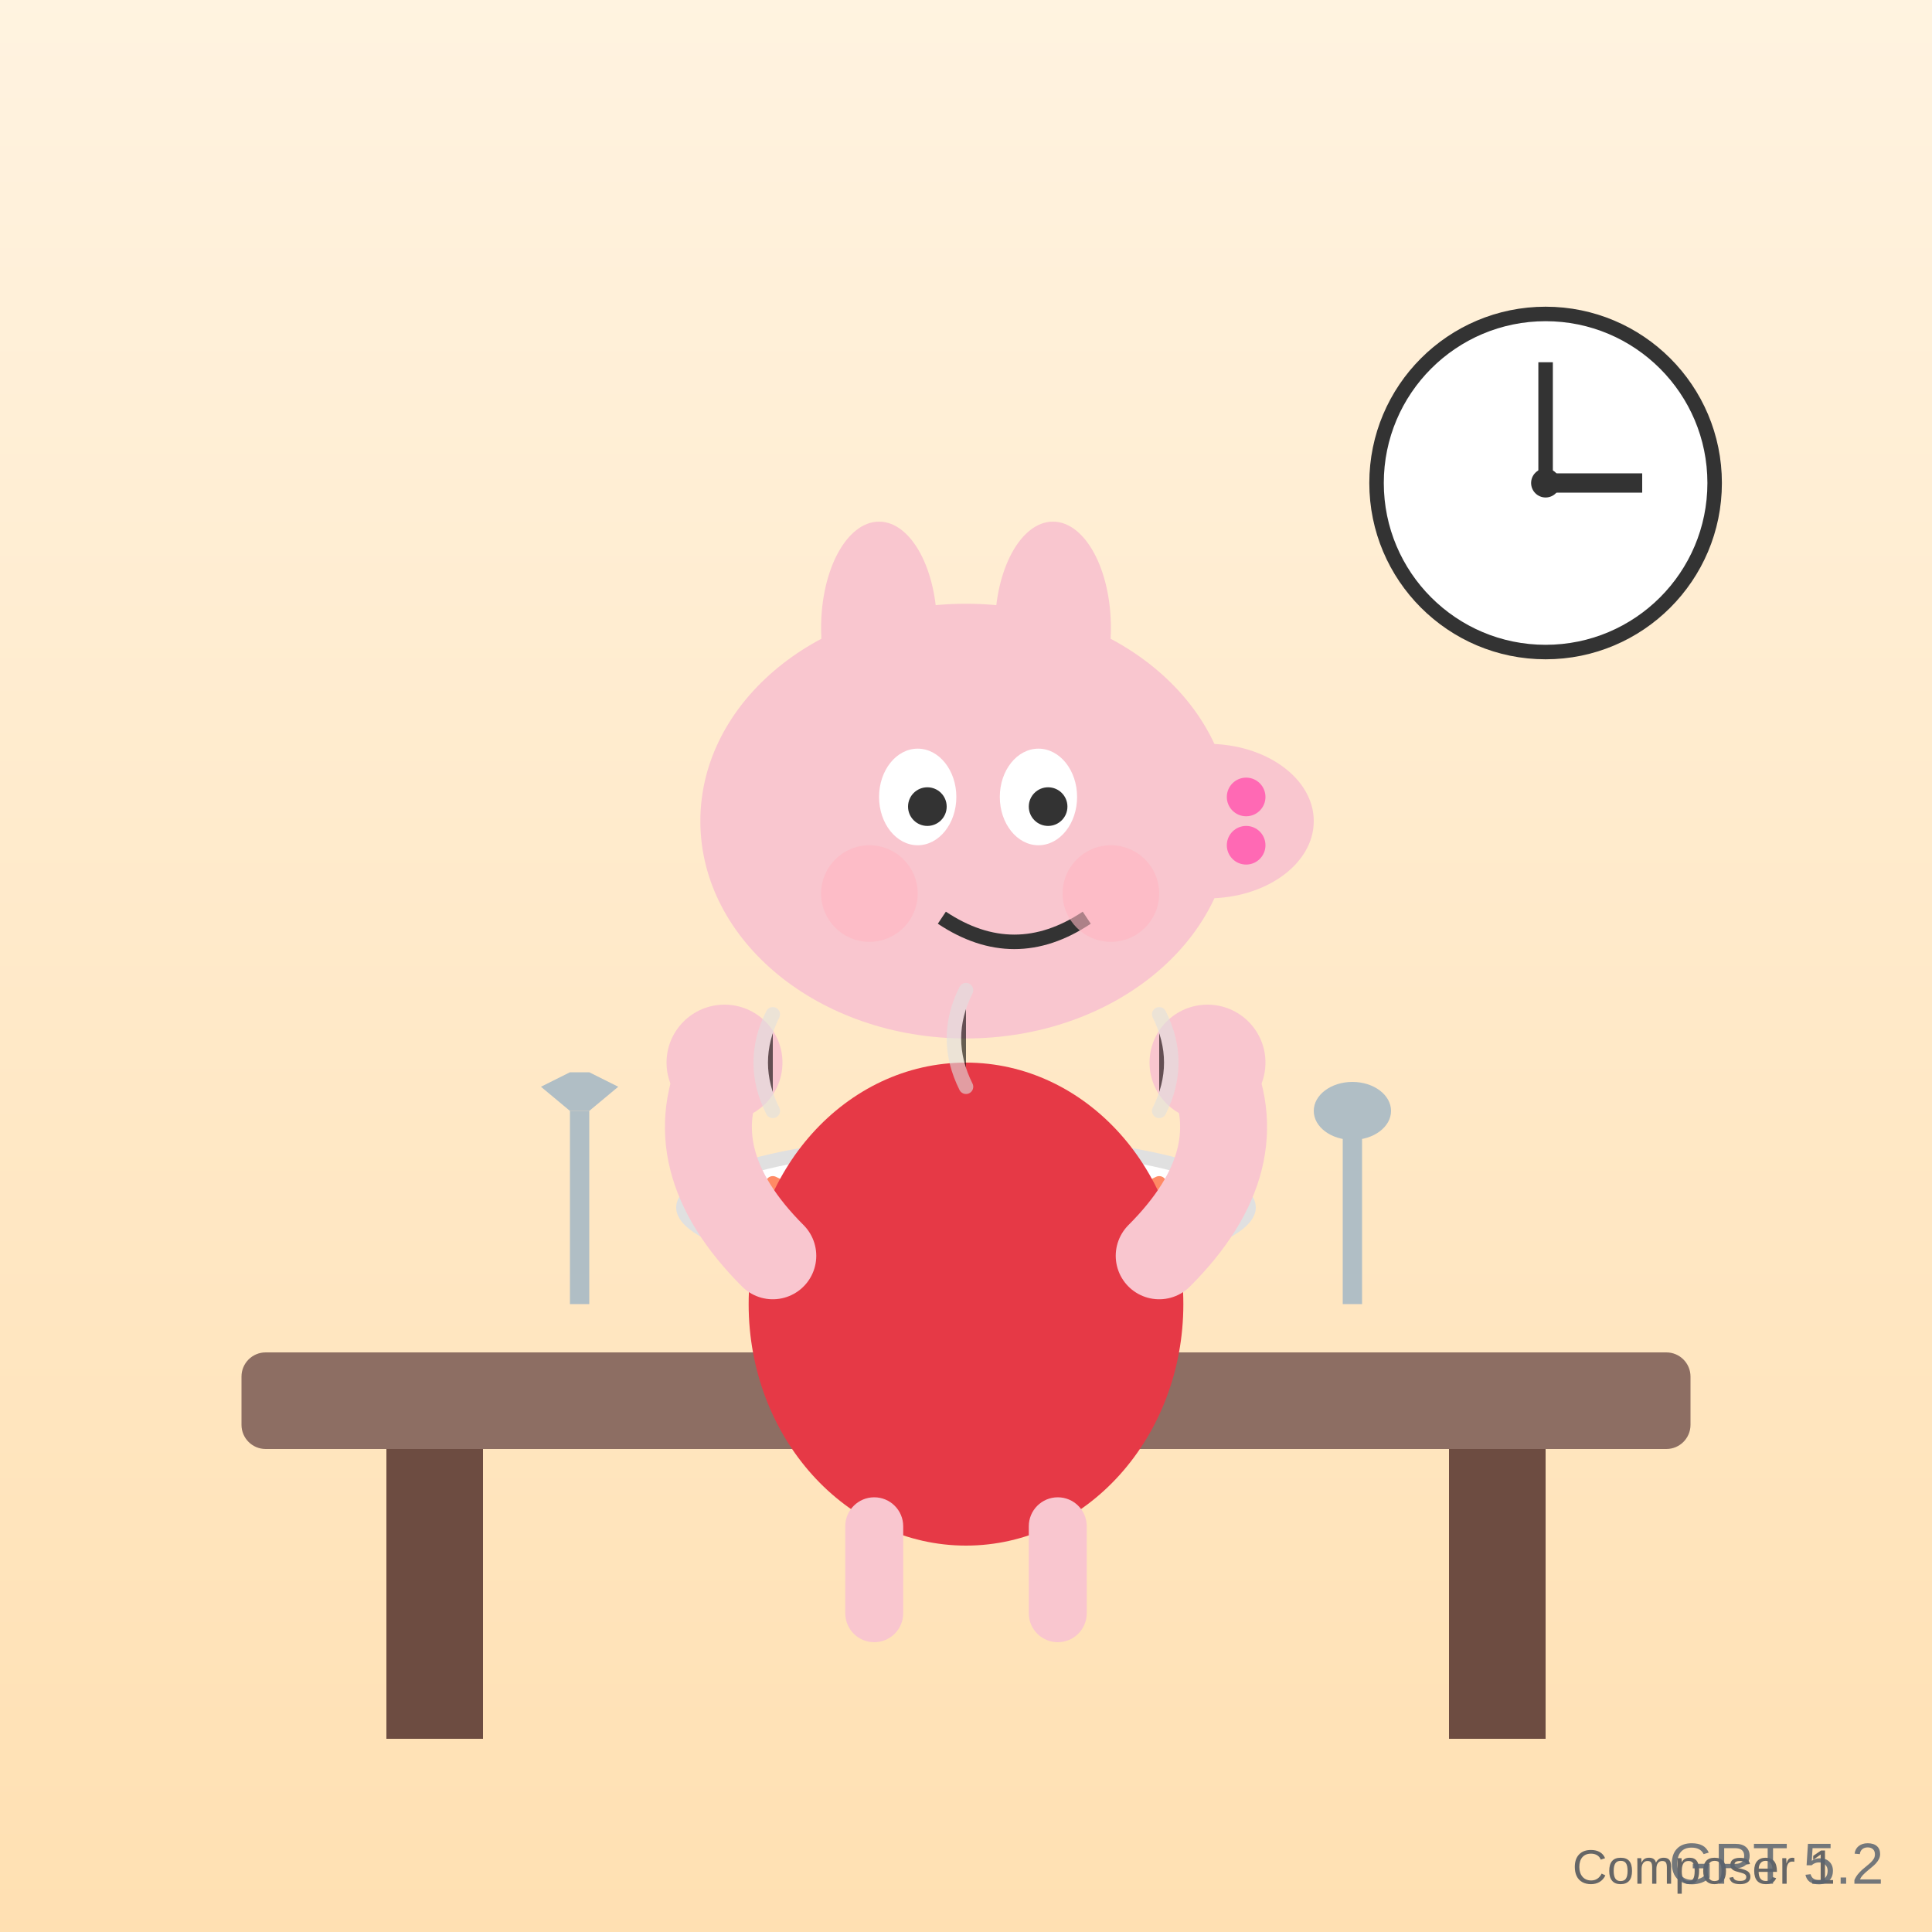
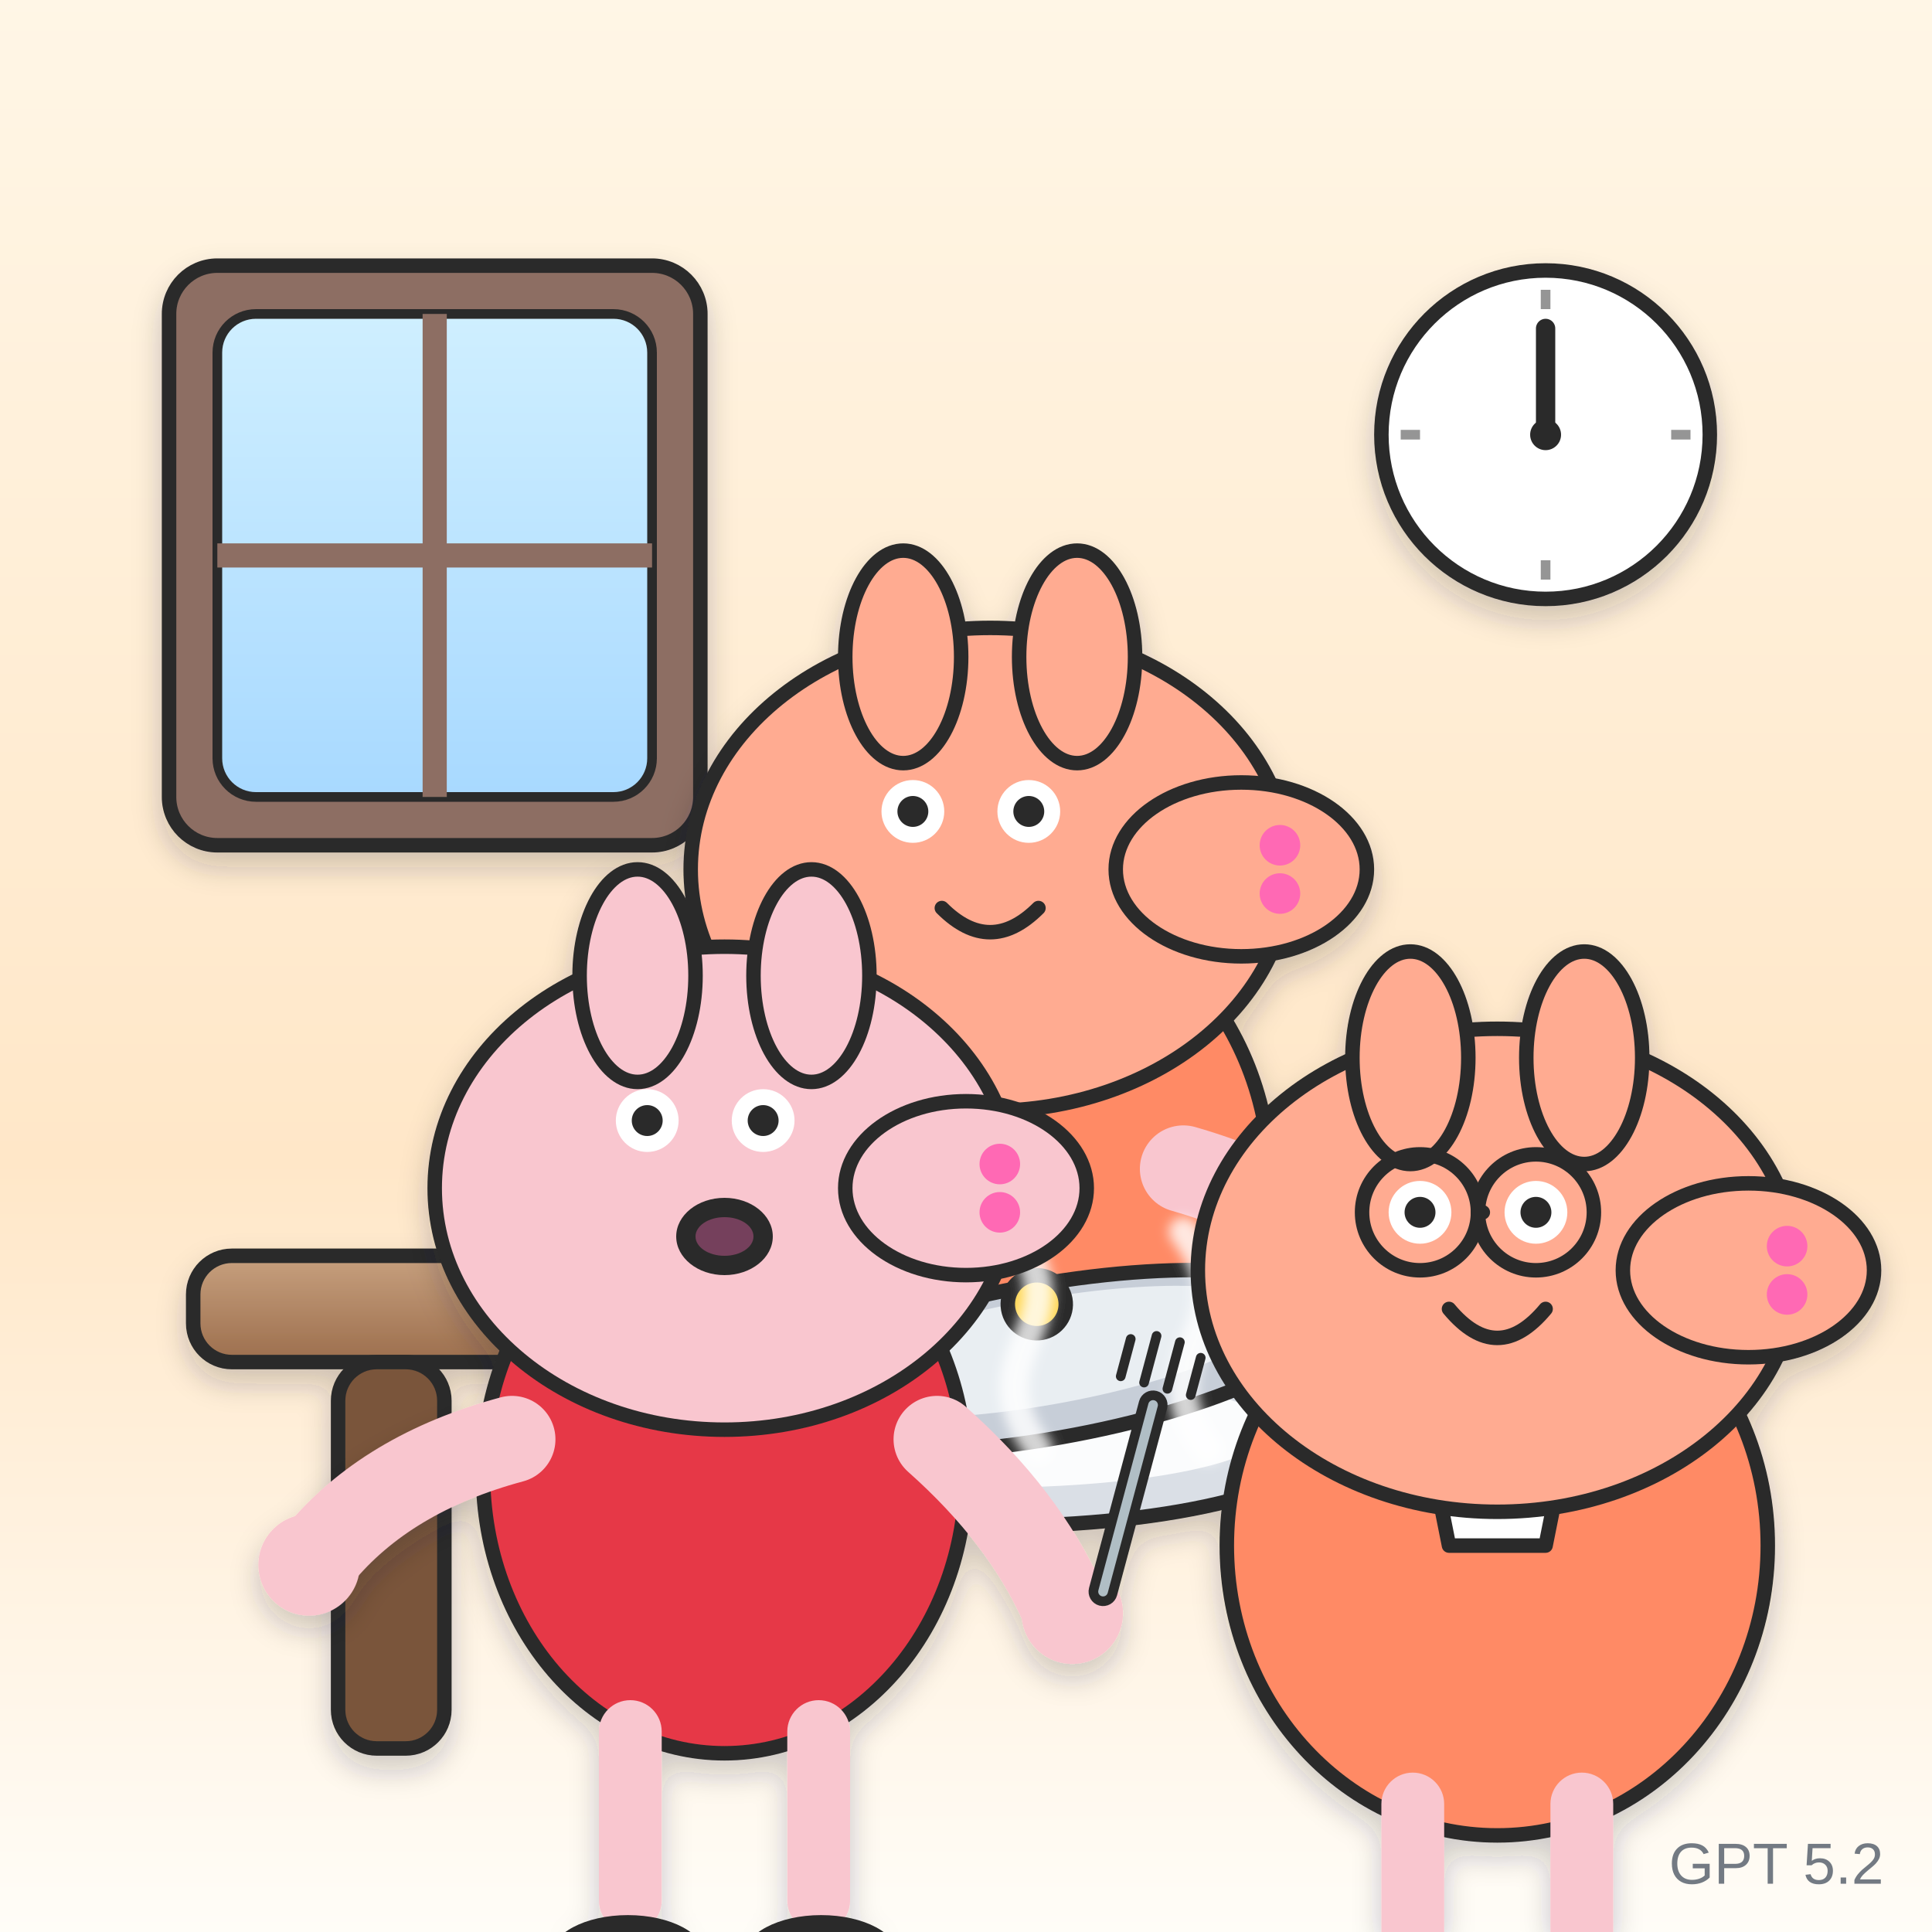
<svg xmlns="http://www.w3.org/2000/svg" viewBox="0 0 400 400" width="400" height="400">
  <defs>
-     <linearGradient id="kitchenBg" x1="0%" y1="0%" x2="0%" y2="100%">
-       <stop offset="0%" stop-color="#FFF3E0" />
-       <stop offset="100%" stop-color="#FFE0B2" />
+     <linearGradient id="kitchenBg10" x1="0%" y1="0%" x2="0%" y2="100%">
+       <stop offset="0%" stop-color="#FFF6E6" />
+       <stop offset="60%" stop-color="#FFE7C8" />
+       <stop offset="100%" stop-color="#FFFDF8" />
    </linearGradient>
+     <linearGradient id="counter10" x1="0%" y1="0%" x2="0%" y2="100%">
+       <stop offset="0%" stop-color="#C7A07E" />
+       <stop offset="100%" stop-color="#9C6E4D" />
+     </linearGradient>
+     <linearGradient id="windowSky10" x1="0%" y1="0%" x2="0%" y2="100%">
+       <stop offset="0%" stop-color="#CFEFFF" />
+       <stop offset="100%" stop-color="#A8D9FF" />
+     </linearGradient>
+     <filter id="shadow10" x="-25%" y="-25%" width="150%" height="150%">
+       <feDropShadow dx="0" dy="3" stdDeviation="3" flood-color="#223" flood-opacity="0.22" />
+     </filter>
+     <filter id="steam10" x="-30%" y="-30%" width="160%" height="160%">
+       <feGaussianBlur stdDeviation="1.2" />
+     </filter>
  </defs>
-   <rect width="400" height="400" fill="url(#kitchenBg)" />
-   <rect x="50" y="280" width="300" height="20" rx="5" fill="#8D6E63" />
-   <rect x="80" y="300" width="20" height="60" fill="#6D4C41" />
-   <rect x="300" y="300" width="20" height="60" fill="#6D4C41" />
-   <g transform="translate(200, 250)">
-     <ellipse cx="0" cy="0" rx="60" ry="15" fill="#E0E0E0" />
-     <ellipse cx="0" cy="0" rx="55" ry="12" fill="white" />
-     <g stroke="#FF8A65" stroke-width="3" stroke-linecap="round">
-       <path d="M -40 -5 Q -20 5 0 -5 Q 20 5 40 -5" />
-       <path d="M -40 0 Q -20 10 0 0 Q 20 10 40 0" />
-       <path d="M -40 5 Q -20 15 0 5 Q 20 15 40 5" />
-     </g>
-     <g transform="translate(-80, -20)">
-       <rect x="-2" y="0" width="4" height="40" fill="#B0BEC5" />
-       <path d="M -2 0 L -8 -5 L -2 -8 L 2 -8 L 8 -5 L 2 0 Z" fill="#B0BEC5" />
-     </g>
-     <g transform="translate(80, -15)">
-       <rect x="-2" y="0" width="4" height="35" fill="#B0BEC5" />
-       <ellipse cx="0" cy="-5" rx="8" ry="6" fill="#B0BEC5" />
+   <rect width="400" height="400" fill="url(#kitchenBg10)" />
+   <g transform="translate(35 55)" filter="url(#shadow10)">
+     <rect x="0" y="0" width="110" height="120" rx="10" fill="#8D6E63" stroke="#2B2B2B" stroke-width="3" />
+     <rect x="10" y="10" width="90" height="100" rx="8" fill="url(#windowSky10)" stroke="#2B2B2B" stroke-width="2" />
+     <line x1="55" y1="10" x2="55" y2="110" stroke="#8D6E63" stroke-width="5" />
+     <line x1="10" y1="60" x2="100" y2="60" stroke="#8D6E63" stroke-width="5" />
+   </g>
+   <g transform="translate(320 90)" filter="url(#shadow10)">
+     <circle cx="0" cy="0" r="34" fill="#FFFFFF" stroke="#2B2B2B" stroke-width="3" />
+     <circle cx="0" cy="0" r="3.2" fill="#2B2B2B" stroke="none" />
+     <line x1="0" y1="0" x2="0" y2="-22" stroke="#2B2B2B" stroke-width="4" stroke-linecap="round" />
+     <line x1="0" y1="0" x2="0" y2="0" stroke="#2B2B2B" stroke-width="4" stroke-linecap="round" />
+     <g stroke="#2B2B2B" stroke-width="2" opacity="0.5">
+       <line x1="0" y1="-30" x2="0" y2="-26" />
+       <line x1="0" y1="30" x2="0" y2="26" />
+       <line x1="-30" y1="0" x2="-26" y2="0" />
+       <line x1="30" y1="0" x2="26" y2="0" />
    </g>
  </g>
-   <g transform="translate(320, 100)">
-     <circle cx="0" cy="0" r="35" fill="white" stroke="#333" stroke-width="3" />
-     <circle cx="0" cy="0" r="3" fill="#333" />
-     <line x1="0" y1="0" x2="0" y2="-25" stroke="#333" stroke-width="3" />
-     <line x1="0" y1="0" x2="20" y2="0" stroke="#333" stroke-width="4" />
+   <g filter="url(#shadow10)">
+     <rect x="40" y="260" width="320" height="22" rx="8" fill="url(#counter10)" stroke="#2B2B2B" stroke-width="3" />
+     <rect x="70" y="282" width="22" height="80" rx="8" fill="#7A543A" stroke="#2B2B2B" stroke-width="3" />
+     <rect x="308" y="282" width="22" height="80" rx="8" fill="#7A543A" stroke="#2B2B2B" stroke-width="3" />
  </g>
-   <g transform="translate(200, 220)">
-     <ellipse cx="0" cy="50" rx="45" ry="50" fill="#E63946" />
-     <rect x="-25" y="90" width="12" height="30" rx="6" fill="#F9C6CF" />
-     <rect x="13" y="90" width="12" height="30" rx="6" fill="#F9C6CF" />
-     <path d="M -40 40 Q -60 20 -50 0" stroke="#F9C6CF" stroke-width="18" stroke-linecap="round" fill="none" />
-     <circle cx="-50" cy="0" r="12" fill="#F9C6CF" />
-     <path d="M 40 40 Q 60 20 50 0" stroke="#F9C6CF" stroke-width="18" stroke-linecap="round" fill="none" />
-     <circle cx="50" cy="0" r="12" fill="#F9C6CF" />
-     <ellipse cx="0" cy="-50" rx="55" ry="45" fill="#F9C6CF" />
-     <ellipse cx="50" cy="-50" rx="22" ry="16" fill="#F9C6CF" />
-     <circle cx="58" cy="-55" r="4" fill="#FF69B4" />
-     <circle cx="58" cy="-45" r="4" fill="#FF69B4" />
-     <ellipse cx="-18" cy="-90" rx="12" ry="22" fill="#F9C6CF" />
-     <ellipse cx="18" cy="-90" rx="12" ry="22" fill="#F9C6CF" />
-     <ellipse cx="-10" cy="-55" rx="8" ry="10" fill="white" />
-     <ellipse cx="15" cy="-55" rx="8" ry="10" fill="white" />
-     <circle cx="-8" cy="-53" r="4" fill="#333" />
-     <circle cx="17" cy="-53" r="4" fill="#333" />
-     <path d="M -5 -30 Q 10 -20 25 -30" stroke="#333" stroke-width="3" fill="none" />
-     <circle cx="-20" cy="-35" r="10" fill="#FFB6C1" opacity="0.6" />
-     <circle cx="30" cy="-35" r="10" fill="#FFB6C1" opacity="0.6" />
+   <g transform="translate(180 255)" filter="url(#shadow10)">
+     <ellipse cx="0" cy="0" rx="62" ry="16" fill="#E0E0E0" stroke="#2B2B2B" stroke-width="3" />
+     <ellipse cx="0" cy="-2" rx="52" ry="12" fill="#FFFFFF" stroke="none" />
+     <g transform="translate(90 -2)">
+       <ellipse cx="0" cy="2" rx="22" ry="10" fill="#E0E0E0" stroke="#2B2B2B" stroke-width="3" />
+       <ellipse cx="0" cy="0" rx="18" ry="7" fill="#FFFFFF" stroke="none" />
+     </g>
+     <g transform="translate(132 -18)">
+       <rect x="-10" y="0" width="20" height="30" rx="6" fill="#B3E5FC" opacity="0.85" stroke="#2B2B2B" stroke-width="3" />
+       <rect x="-7" y="4" width="14" height="22" rx="5" fill="#E1F5FE" opacity="0.85" stroke="none" />
+     </g>
  </g>
-   <g stroke="#E0E0E0" stroke-width="3" stroke-linecap="round" opacity="0.6">
-     <path d="M 160 230 Q 155 220 160 210" />
-     <path d="M 200 225 Q 195 215 200 205" />
-     <path d="M 240 230 Q 245 220 240 210" />
+   <g stroke="#2B2B2B" stroke-width="3" stroke-linecap="round" stroke-linejoin="round" filter="url(#shadow10)">
+     <g transform="translate(205 170)">
+       <ellipse cx="0" cy="75" rx="58" ry="62" fill="#FF8A65" />
+       <path d="M -40 72 Q -68 80 -80 98" fill="none" stroke="#F9C6CF" stroke-width="18" />
+       <circle cx="-82" cy="100" r="10.5" fill="#F9C6CF" stroke="none" />
+       <path d="M 40 72 Q 68 80 80 98" fill="none" stroke="#F9C6CF" stroke-width="18" />
+       <circle cx="82" cy="100" r="10.5" fill="#F9C6CF" stroke="none" />
+       <ellipse cx="0" cy="10" rx="62" ry="50" fill="#FFAB91" />
+       <ellipse cx="52" cy="10" rx="26" ry="18" fill="#FFAB91" />
+       <circle cx="60" cy="5" r="4.2" fill="#FF69B4" stroke="none" />
+       <circle cx="60" cy="15" r="4.2" fill="#FF69B4" stroke="none" />
+       <ellipse cx="-18" cy="-34" rx="12" ry="22" fill="#FFAB91" />
+       <ellipse cx="18" cy="-34" rx="12" ry="22" fill="#FFAB91" />
+       <circle cx="-16" cy="-2" r="6.5" fill="#FFFFFF" stroke="none" />
+       <circle cx="8" cy="-2" r="6.5" fill="#FFFFFF" stroke="none" />
+       <circle cx="-16" cy="-2" r="3.2" fill="#2B2B2B" stroke="none" />
+       <circle cx="8" cy="-2" r="3.2" fill="#2B2B2B" stroke="none" />
+       <path d="M -10 18 Q 0 28 10 18" fill="none" />
+       <g transform="translate(0 120)">
+         <ellipse cx="0" cy="8" rx="70" ry="18" fill="#DADFE6" stroke="#2B2B2B" stroke-width="3" />
+         <ellipse cx="0" cy="6" rx="58" ry="12" fill="#FFFFFF" opacity="0.9" stroke="none" />
+         <g transform="translate(10 -18) rotate(-10)">
+           <ellipse cx="0" cy="10" rx="60" ry="16" fill="#C7CED8" stroke="#2B2B2B" stroke-width="3" />
+           <ellipse cx="0" cy="8" rx="48" ry="11" fill="#EFF3F7" stroke="none" opacity="0.85" />
+           <circle cx="0" cy="-2" r="6" fill="#FFD54F" stroke="#2B2B2B" stroke-width="3" />
+         </g>
+       </g>
+       <g transform="translate(10 90)" opacity="0.8" filter="url(#steam10)" stroke="#FFFFFF" stroke-width="6" fill="none" stroke-linecap="round">
+         <path d="M -35 40 C -50 20 -25 15 -40 -5" />
+         <path d="M 0 40 C -15 20 10 15 -5 -5" />
+         <path d="M 35 40 C 20 20 45 15 30 -5" />
+       </g>
+     </g>
+     <g transform="translate(150 250)">
+       <ellipse cx="0" cy="55" rx="50" ry="58" fill="#E63946" />
+       <rect x="-26" y="102" width="13" height="48" rx="6.5" fill="#F9C6CF" stroke="none" />
+       <rect x="13" y="102" width="13" height="48" rx="6.5" fill="#F9C6CF" stroke="none" />
+       <ellipse cx="-20" cy="155" rx="16" ry="8.5" fill="#2B2B2B" stroke="none" />
+       <ellipse cx="20" cy="155" rx="16" ry="8.5" fill="#2B2B2B" stroke="none" />
+       <path d="M -44 48 Q -70 55 -84 72" fill="none" stroke="#F9C6CF" stroke-width="18" />
+       <circle cx="-86" cy="74" r="10.5" fill="#F9C6CF" stroke="none" />
+       <path d="M 44 48 Q 62 64 70 82" fill="none" stroke="#F9C6CF" stroke-width="18" />
+       <circle cx="72" cy="84" r="10.5" fill="#F9C6CF" stroke="none" />
+       <g transform="translate(82 66) rotate(15)">
+         <rect x="-2" y="-28" width="4" height="44" rx="2" fill="#B0BEC5" stroke="#2B2B2B" stroke-width="2" />
+         <path d="M -8 -30 L -8 -38 M -3 -30 L -3 -40 M 2 -30 L 2 -40 M 7 -30 L 7 -38" stroke="#2B2B2B" stroke-width="2" stroke-linecap="round" />
+       </g>
+       <ellipse cx="0" cy="-4" rx="60" ry="50" fill="#F9C6CF" />
+       <ellipse cx="50" cy="-4" rx="25" ry="18" fill="#F9C6CF" />
+       <circle cx="57" cy="-9" r="4.2" fill="#FF69B4" stroke="none" />
+       <circle cx="57" cy="1" r="4.2" fill="#FF69B4" stroke="none" />
+       <ellipse cx="-18" cy="-48" rx="12" ry="22" fill="#F9C6CF" />
+       <ellipse cx="18" cy="-48" rx="12" ry="22" fill="#F9C6CF" />
+       <circle cx="-16" cy="-18" r="6.5" fill="#FFFFFF" stroke="none" />
+       <circle cx="8" cy="-18" r="6.5" fill="#FFFFFF" stroke="none" />
+       <circle cx="-16" cy="-18" r="3.2" fill="#2B2B2B" stroke="none" />
+       <circle cx="8" cy="-18" r="3.2" fill="#2B2B2B" stroke="none" />
+       <ellipse cx="0" cy="6" rx="10" ry="8" fill="#2B2B2B" stroke="none" />
+       <ellipse cx="0" cy="6" rx="6" ry="4" fill="#FF69B4" opacity="0.35" stroke="none" />
+     </g>
+     <g transform="translate(310 265)">
+       <ellipse cx="0" cy="55" rx="56" ry="60" fill="#FF8A65" />
+       <path d="M -18 15 L 18 15 L 10 55 L -10 55 Z" fill="#FFFFFF" stroke="#2B2B2B" stroke-width="3" />
+       <rect x="-24" y="102" width="13" height="48" rx="6.5" fill="#F9C6CF" stroke="none" />
+       <rect x="11" y="102" width="13" height="48" rx="6.5" fill="#F9C6CF" stroke="none" />
+       <ellipse cx="-18" cy="155" rx="16" ry="8.5" fill="#2B2B2B" stroke="none" />
+       <ellipse cx="18" cy="155" rx="16" ry="8.5" fill="#2B2B2B" stroke="none" />
+       <ellipse cx="0" cy="-2" rx="62" ry="50" fill="#FFAB91" />
+       <ellipse cx="52" cy="-2" rx="26" ry="18" fill="#FFAB91" />
+       <circle cx="60" cy="-7" r="4.2" fill="#FF69B4" stroke="none" />
+       <circle cx="60" cy="3" r="4.2" fill="#FF69B4" stroke="none" />
+       <ellipse cx="-18" cy="-46" rx="12" ry="22" fill="#FFAB91" />
+       <ellipse cx="18" cy="-46" rx="12" ry="22" fill="#FFAB91" />
+       <circle cx="-16" cy="-14" r="6.5" fill="#FFFFFF" stroke="none" />
+       <circle cx="8" cy="-14" r="6.5" fill="#FFFFFF" stroke="none" />
+       <circle cx="-16" cy="-14" r="3.2" fill="#2B2B2B" stroke="none" />
+       <circle cx="8" cy="-14" r="3.2" fill="#2B2B2B" stroke="none" />
+       <path d="M -10 6 Q 0 18 10 6" fill="none" />
+       <circle cx="-16" cy="-14" r="12" fill="none" stroke="#2B2B2B" stroke-width="3" />
+       <circle cx="8" cy="-14" r="12" fill="none" stroke="#2B2B2B" stroke-width="3" />
+       <line x1="-4" y1="-14" x2="-3" y2="-14" stroke="#2B2B2B" stroke-width="3" />
+     </g>
  </g>
-   <text x="380" y="390" text-anchor="end" font-family="Arial, sans-serif" font-size="10" fill="#666">Composer 1</text>
  <text x="390" y="390" text-anchor="end" font-family="Arial, sans-serif" font-size="12" fill="#5B6470" opacity="0.85">GPT 5.2</text>
</svg>
